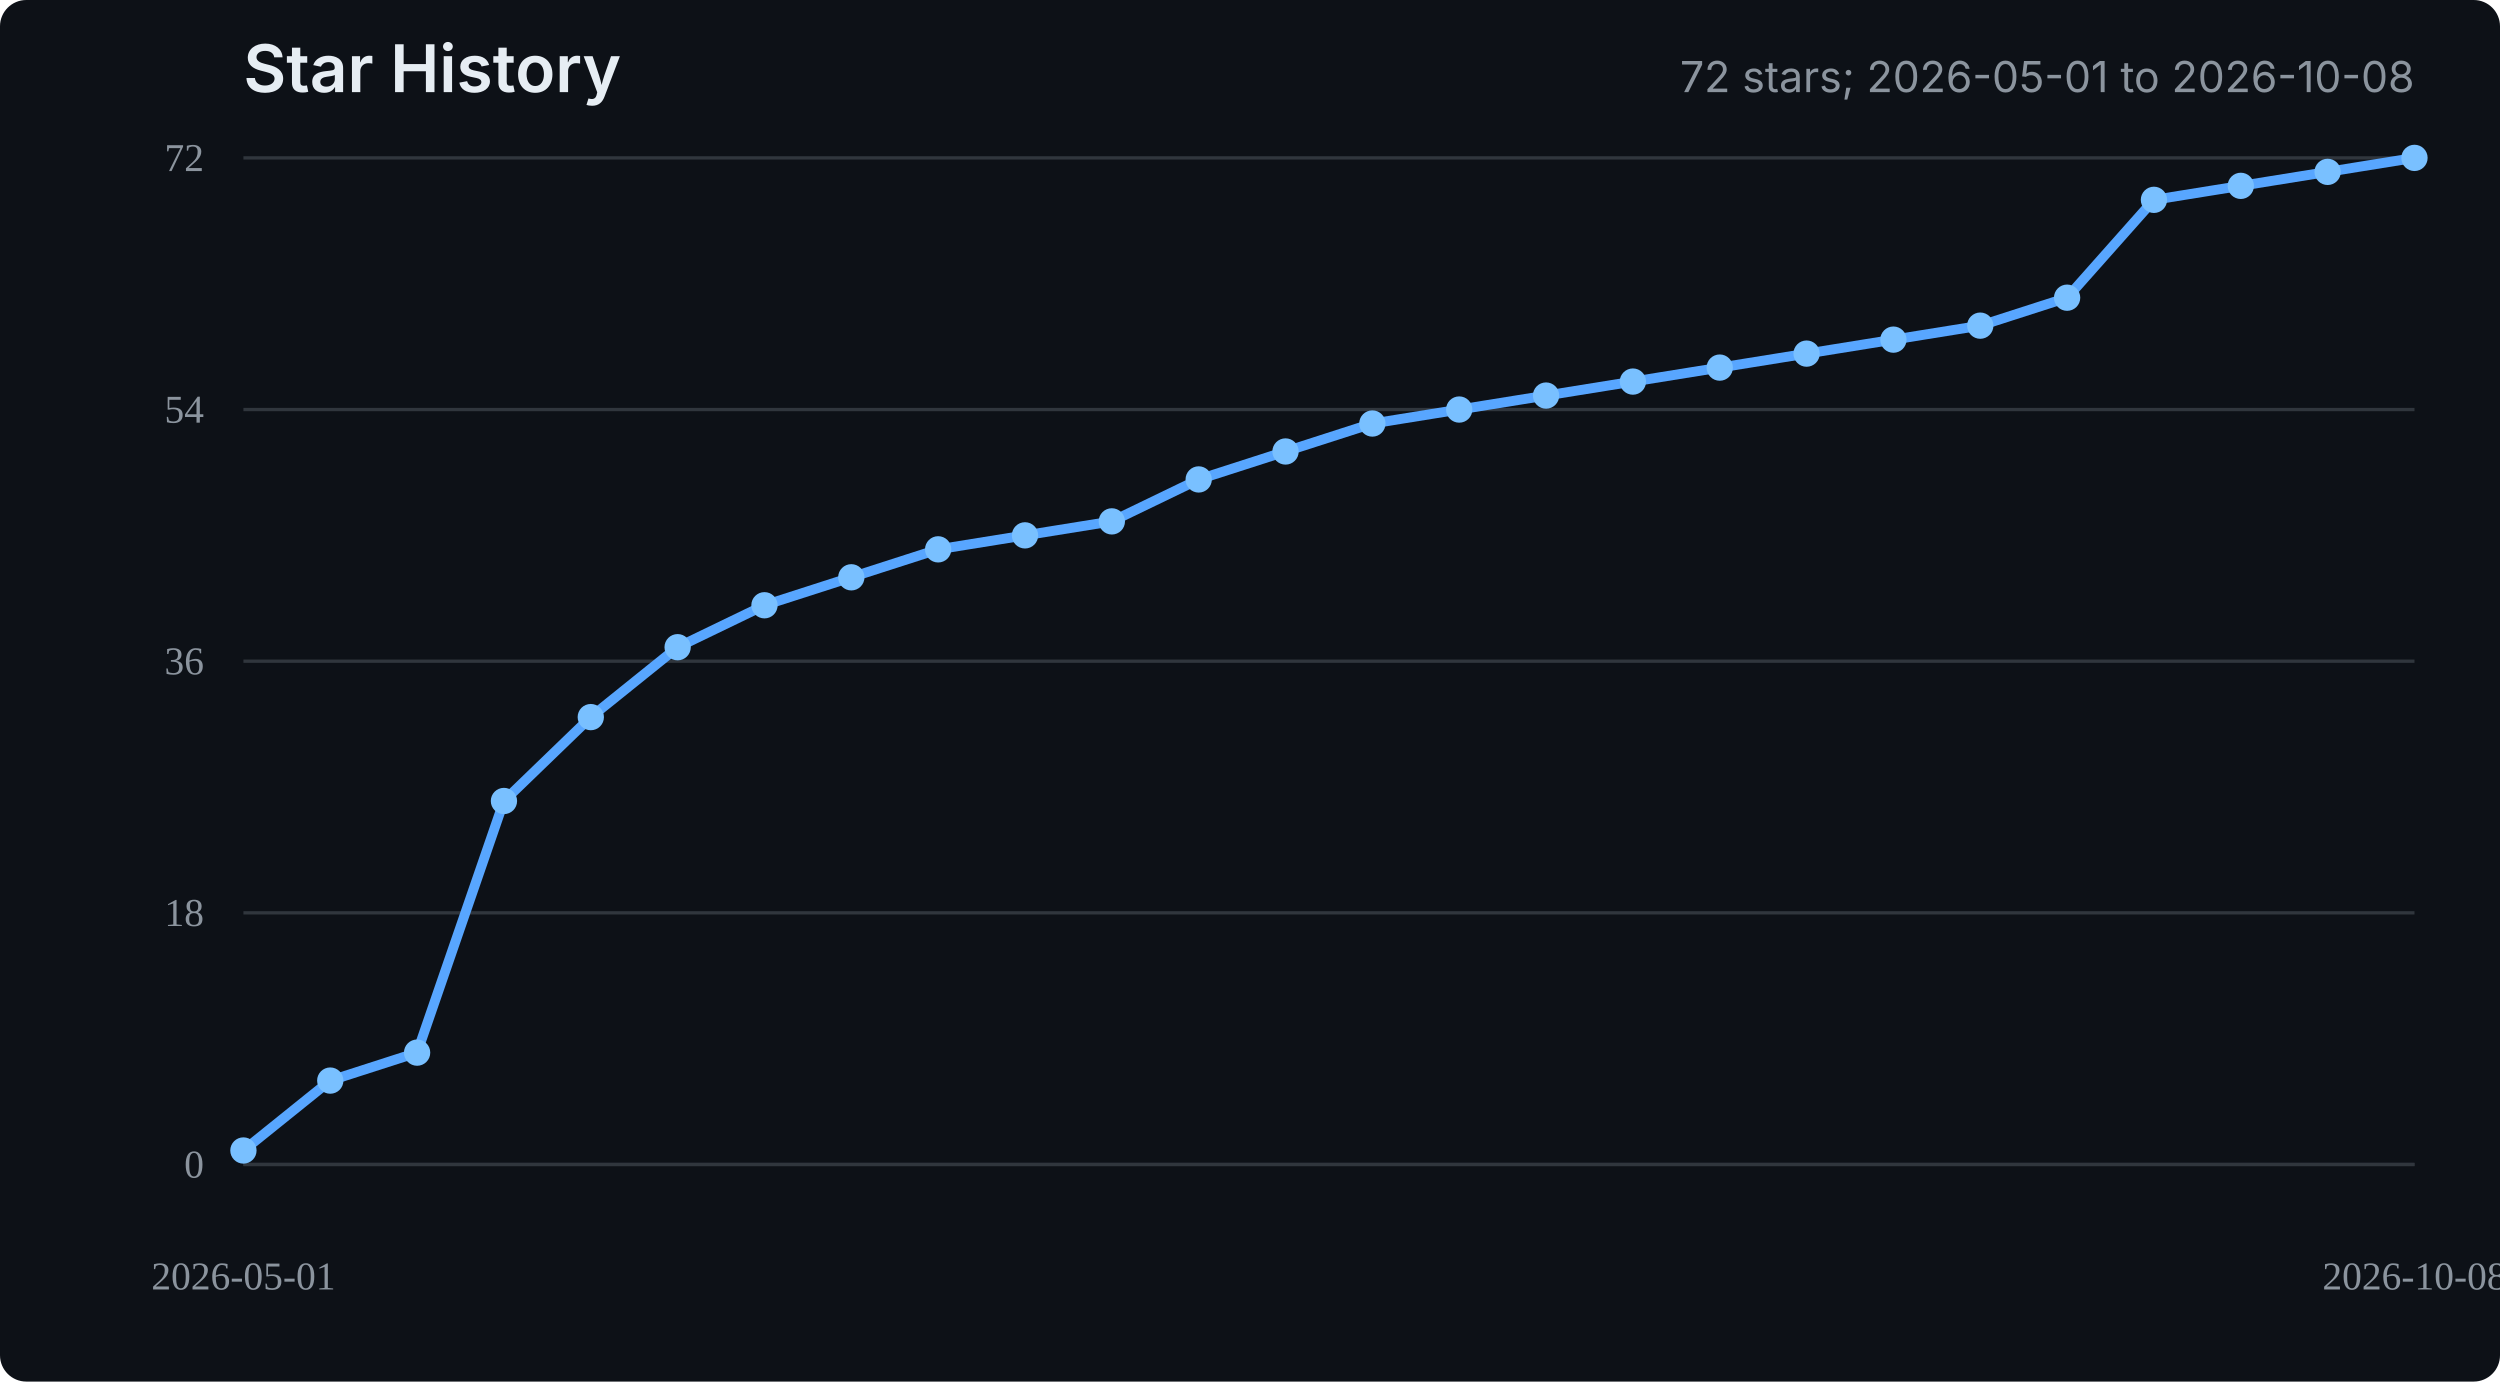
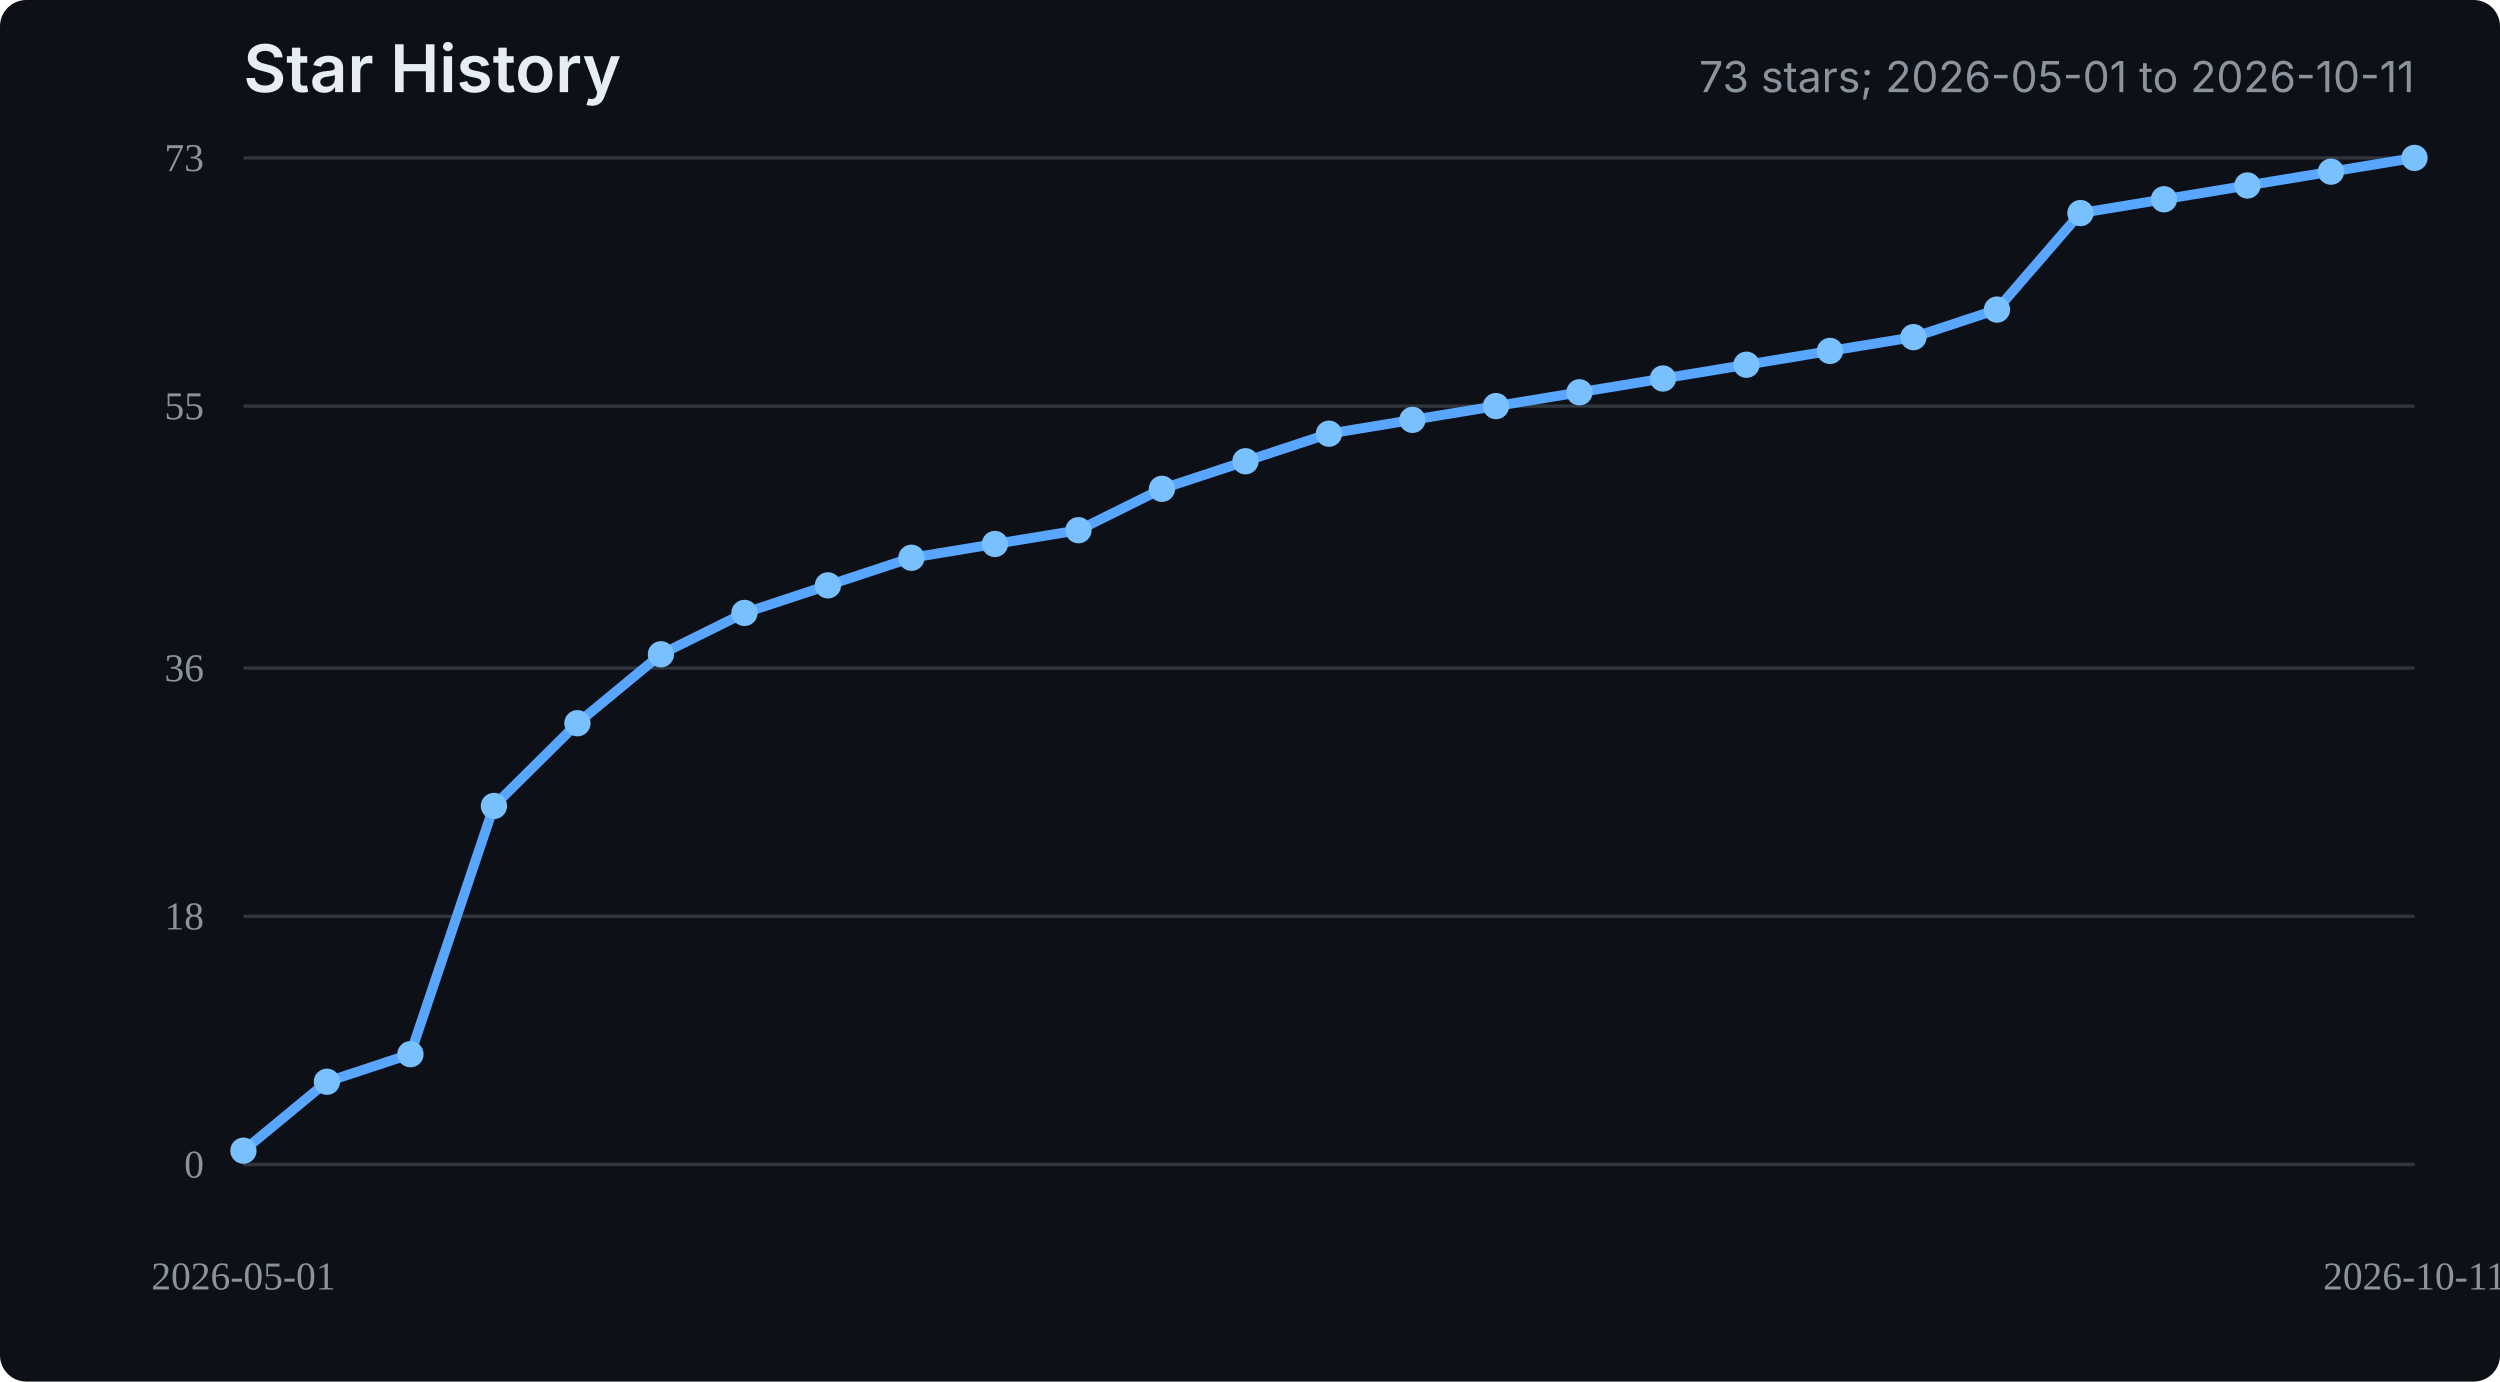
<svg xmlns="http://www.w3.org/2000/svg" width="760" height="420" viewBox="0 0 760 420" role="img" aria-labelledby="title desc">
  <rect width="100%" height="100%" fill="#0d1117" rx="8" />
  <text x="74" y="28" fill="#e6edf3" font-family="-apple-system,BlinkMacSystemFont,'Segoe UI',sans-serif" font-size="20" font-weight="600">Star History</text>
-   <text x="734" y="28" text-anchor="end" fill="#8b949e" font-family="-apple-system,BlinkMacSystemFont,'Segoe UI',sans-serif" font-size="13">72 stars; 2026-05-01 to 2026-10-08</text>
+   <text x="734" y="28" text-anchor="end" fill="#8b949e" font-family="-apple-system,BlinkMacSystemFont,'Segoe UI',sans-serif" font-size="13">73 stars; 2026-05-01 to 2026-10-11</text>
  <line x1="74" y1="354.00" x2="734" y2="354.00" stroke="#30363d" stroke-width="1" />
-   <line x1="74" y1="277.50" x2="734" y2="277.50" stroke="#30363d" stroke-width="1" />
-   <line x1="74" y1="201.00" x2="734" y2="201.00" stroke="#30363d" stroke-width="1" />
-   <line x1="74" y1="124.50" x2="734" y2="124.50" stroke="#30363d" stroke-width="1" />
+   <line x1="74" y1="278.55" x2="734" y2="278.55" stroke="#30363d" stroke-width="1" />
+   <line x1="74" y1="203.10" x2="734" y2="203.10" stroke="#30363d" stroke-width="1" />
+   <line x1="74" y1="123.45" x2="734" y2="123.45" stroke="#30363d" stroke-width="1" />
  <line x1="74" y1="48.00" x2="734" y2="48.00" stroke="#30363d" stroke-width="1" />
  <text x="62" y="358.00" text-anchor="end" fill="#8b949e" font-size="12">0</text>
-   <text x="62" y="281.50" text-anchor="end" fill="#8b949e" font-size="12">18</text>
-   <text x="62" y="205.00" text-anchor="end" fill="#8b949e" font-size="12">36</text>
-   <text x="62" y="128.50" text-anchor="end" fill="#8b949e" font-size="12">54</text>
-   <text x="62" y="52.00" text-anchor="end" fill="#8b949e" font-size="12">72</text>
+   <text x="62" y="282.55" text-anchor="end" fill="#8b949e" font-size="12">18</text>
+   <text x="62" y="207.10" text-anchor="end" fill="#8b949e" font-size="12">36</text>
+   <text x="62" y="127.45" text-anchor="end" fill="#8b949e" font-size="12">55</text>
+   <text x="62" y="52.00" text-anchor="end" fill="#8b949e" font-size="12">73</text>
  <line x1="74" y1="354" x2="734" y2="354" stroke="#30363d" stroke-width="1" />
-   <polyline points="74.00,349.75 100.40,328.50 126.80,320.00 153.20,243.50 179.60,218.00 206.00,196.75 232.40,184.00 258.80,175.50 285.20,167.00 311.60,162.75 338.00,158.50 364.40,145.75 390.80,137.25 417.20,128.75 443.60,124.50 470.00,120.25 496.40,116.00 522.80,111.75 549.20,107.50 575.60,103.25 602.00,99.00 628.40,90.50 654.80,60.75 681.20,56.50 707.60,52.25 734.00,48.00" fill="none" stroke="#58a6ff" stroke-width="3" stroke-linecap="round" stroke-linejoin="round" />
-   <circle cx="74.00" cy="349.75" r="4" fill="#79c0ff" />
-   <circle cx="100.40" cy="328.50" r="4" fill="#79c0ff" />
-   <circle cx="126.80" cy="320.00" r="4" fill="#79c0ff" />
-   <circle cx="153.20" cy="243.50" r="4" fill="#79c0ff" />
-   <circle cx="179.60" cy="218.00" r="4" fill="#79c0ff" />
-   <circle cx="206.00" cy="196.75" r="4" fill="#79c0ff" />
-   <circle cx="232.40" cy="184.00" r="4" fill="#79c0ff" />
-   <circle cx="258.80" cy="175.50" r="4" fill="#79c0ff" />
-   <circle cx="285.20" cy="167.00" r="4" fill="#79c0ff" />
-   <circle cx="311.60" cy="162.75" r="4" fill="#79c0ff" />
-   <circle cx="338.00" cy="158.50" r="4" fill="#79c0ff" />
-   <circle cx="364.40" cy="145.75" r="4" fill="#79c0ff" />
-   <circle cx="390.80" cy="137.25" r="4" fill="#79c0ff" />
-   <circle cx="417.20" cy="128.75" r="4" fill="#79c0ff" />
-   <circle cx="443.60" cy="124.50" r="4" fill="#79c0ff" />
-   <circle cx="470.00" cy="120.25" r="4" fill="#79c0ff" />
-   <circle cx="496.40" cy="116.00" r="4" fill="#79c0ff" />
-   <circle cx="522.80" cy="111.75" r="4" fill="#79c0ff" />
-   <circle cx="549.20" cy="107.50" r="4" fill="#79c0ff" />
-   <circle cx="575.60" cy="103.25" r="4" fill="#79c0ff" />
-   <circle cx="602.00" cy="99.00" r="4" fill="#79c0ff" />
-   <circle cx="628.40" cy="90.50" r="4" fill="#79c0ff" />
-   <circle cx="654.80" cy="60.75" r="4" fill="#79c0ff" />
-   <circle cx="681.20" cy="56.50" r="4" fill="#79c0ff" />
-   <circle cx="707.60" cy="52.25" r="4" fill="#79c0ff" />
+   <polyline points="74.00,349.81 99.38,328.85 124.77,320.47 150.15,245.01 175.54,219.86 200.92,198.90 226.31,186.33 251.69,177.95 277.08,169.56 302.46,165.37 327.85,161.18 353.23,148.60 378.62,140.22 404.00,131.84 429.38,127.64 454.77,123.45 480.15,119.26 505.54,115.07 530.92,110.88 556.31,106.68 581.69,102.49 607.08,94.11 632.46,64.77 657.85,60.58 683.23,56.38 708.62,52.19 734.00,48.00" fill="none" stroke="#58a6ff" stroke-width="3" stroke-linecap="round" stroke-linejoin="round" />
+   <circle cx="74.00" cy="349.81" r="4" fill="#79c0ff" />
+   <circle cx="99.38" cy="328.85" r="4" fill="#79c0ff" />
+   <circle cx="124.77" cy="320.47" r="4" fill="#79c0ff" />
+   <circle cx="150.15" cy="245.01" r="4" fill="#79c0ff" />
+   <circle cx="175.54" cy="219.86" r="4" fill="#79c0ff" />
+   <circle cx="200.92" cy="198.90" r="4" fill="#79c0ff" />
+   <circle cx="226.31" cy="186.33" r="4" fill="#79c0ff" />
+   <circle cx="251.69" cy="177.95" r="4" fill="#79c0ff" />
+   <circle cx="277.08" cy="169.56" r="4" fill="#79c0ff" />
+   <circle cx="302.46" cy="165.37" r="4" fill="#79c0ff" />
+   <circle cx="327.85" cy="161.18" r="4" fill="#79c0ff" />
+   <circle cx="353.23" cy="148.60" r="4" fill="#79c0ff" />
+   <circle cx="378.62" cy="140.22" r="4" fill="#79c0ff" />
+   <circle cx="404.00" cy="131.84" r="4" fill="#79c0ff" />
+   <circle cx="429.38" cy="127.64" r="4" fill="#79c0ff" />
+   <circle cx="454.77" cy="123.45" r="4" fill="#79c0ff" />
+   <circle cx="480.15" cy="119.26" r="4" fill="#79c0ff" />
+   <circle cx="505.54" cy="115.07" r="4" fill="#79c0ff" />
+   <circle cx="530.92" cy="110.88" r="4" fill="#79c0ff" />
+   <circle cx="556.31" cy="106.68" r="4" fill="#79c0ff" />
+   <circle cx="581.69" cy="102.49" r="4" fill="#79c0ff" />
+   <circle cx="607.08" cy="94.11" r="4" fill="#79c0ff" />
+   <circle cx="632.46" cy="64.77" r="4" fill="#79c0ff" />
+   <circle cx="657.85" cy="60.58" r="4" fill="#79c0ff" />
+   <circle cx="683.23" cy="56.38" r="4" fill="#79c0ff" />
+   <circle cx="708.62" cy="52.19" r="4" fill="#79c0ff" />
  <circle cx="734.00" cy="48.00" r="4" fill="#79c0ff" />
  <text x="74.00" y="392" text-anchor="middle" fill="#8b949e" font-size="12">2026-05-01</text>
-   <text x="734.00" y="392" text-anchor="middle" fill="#8b949e" font-size="12">2026-10-08</text>
+   <text x="734.00" y="392" text-anchor="middle" fill="#8b949e" font-size="12">2026-10-11</text>
</svg>
